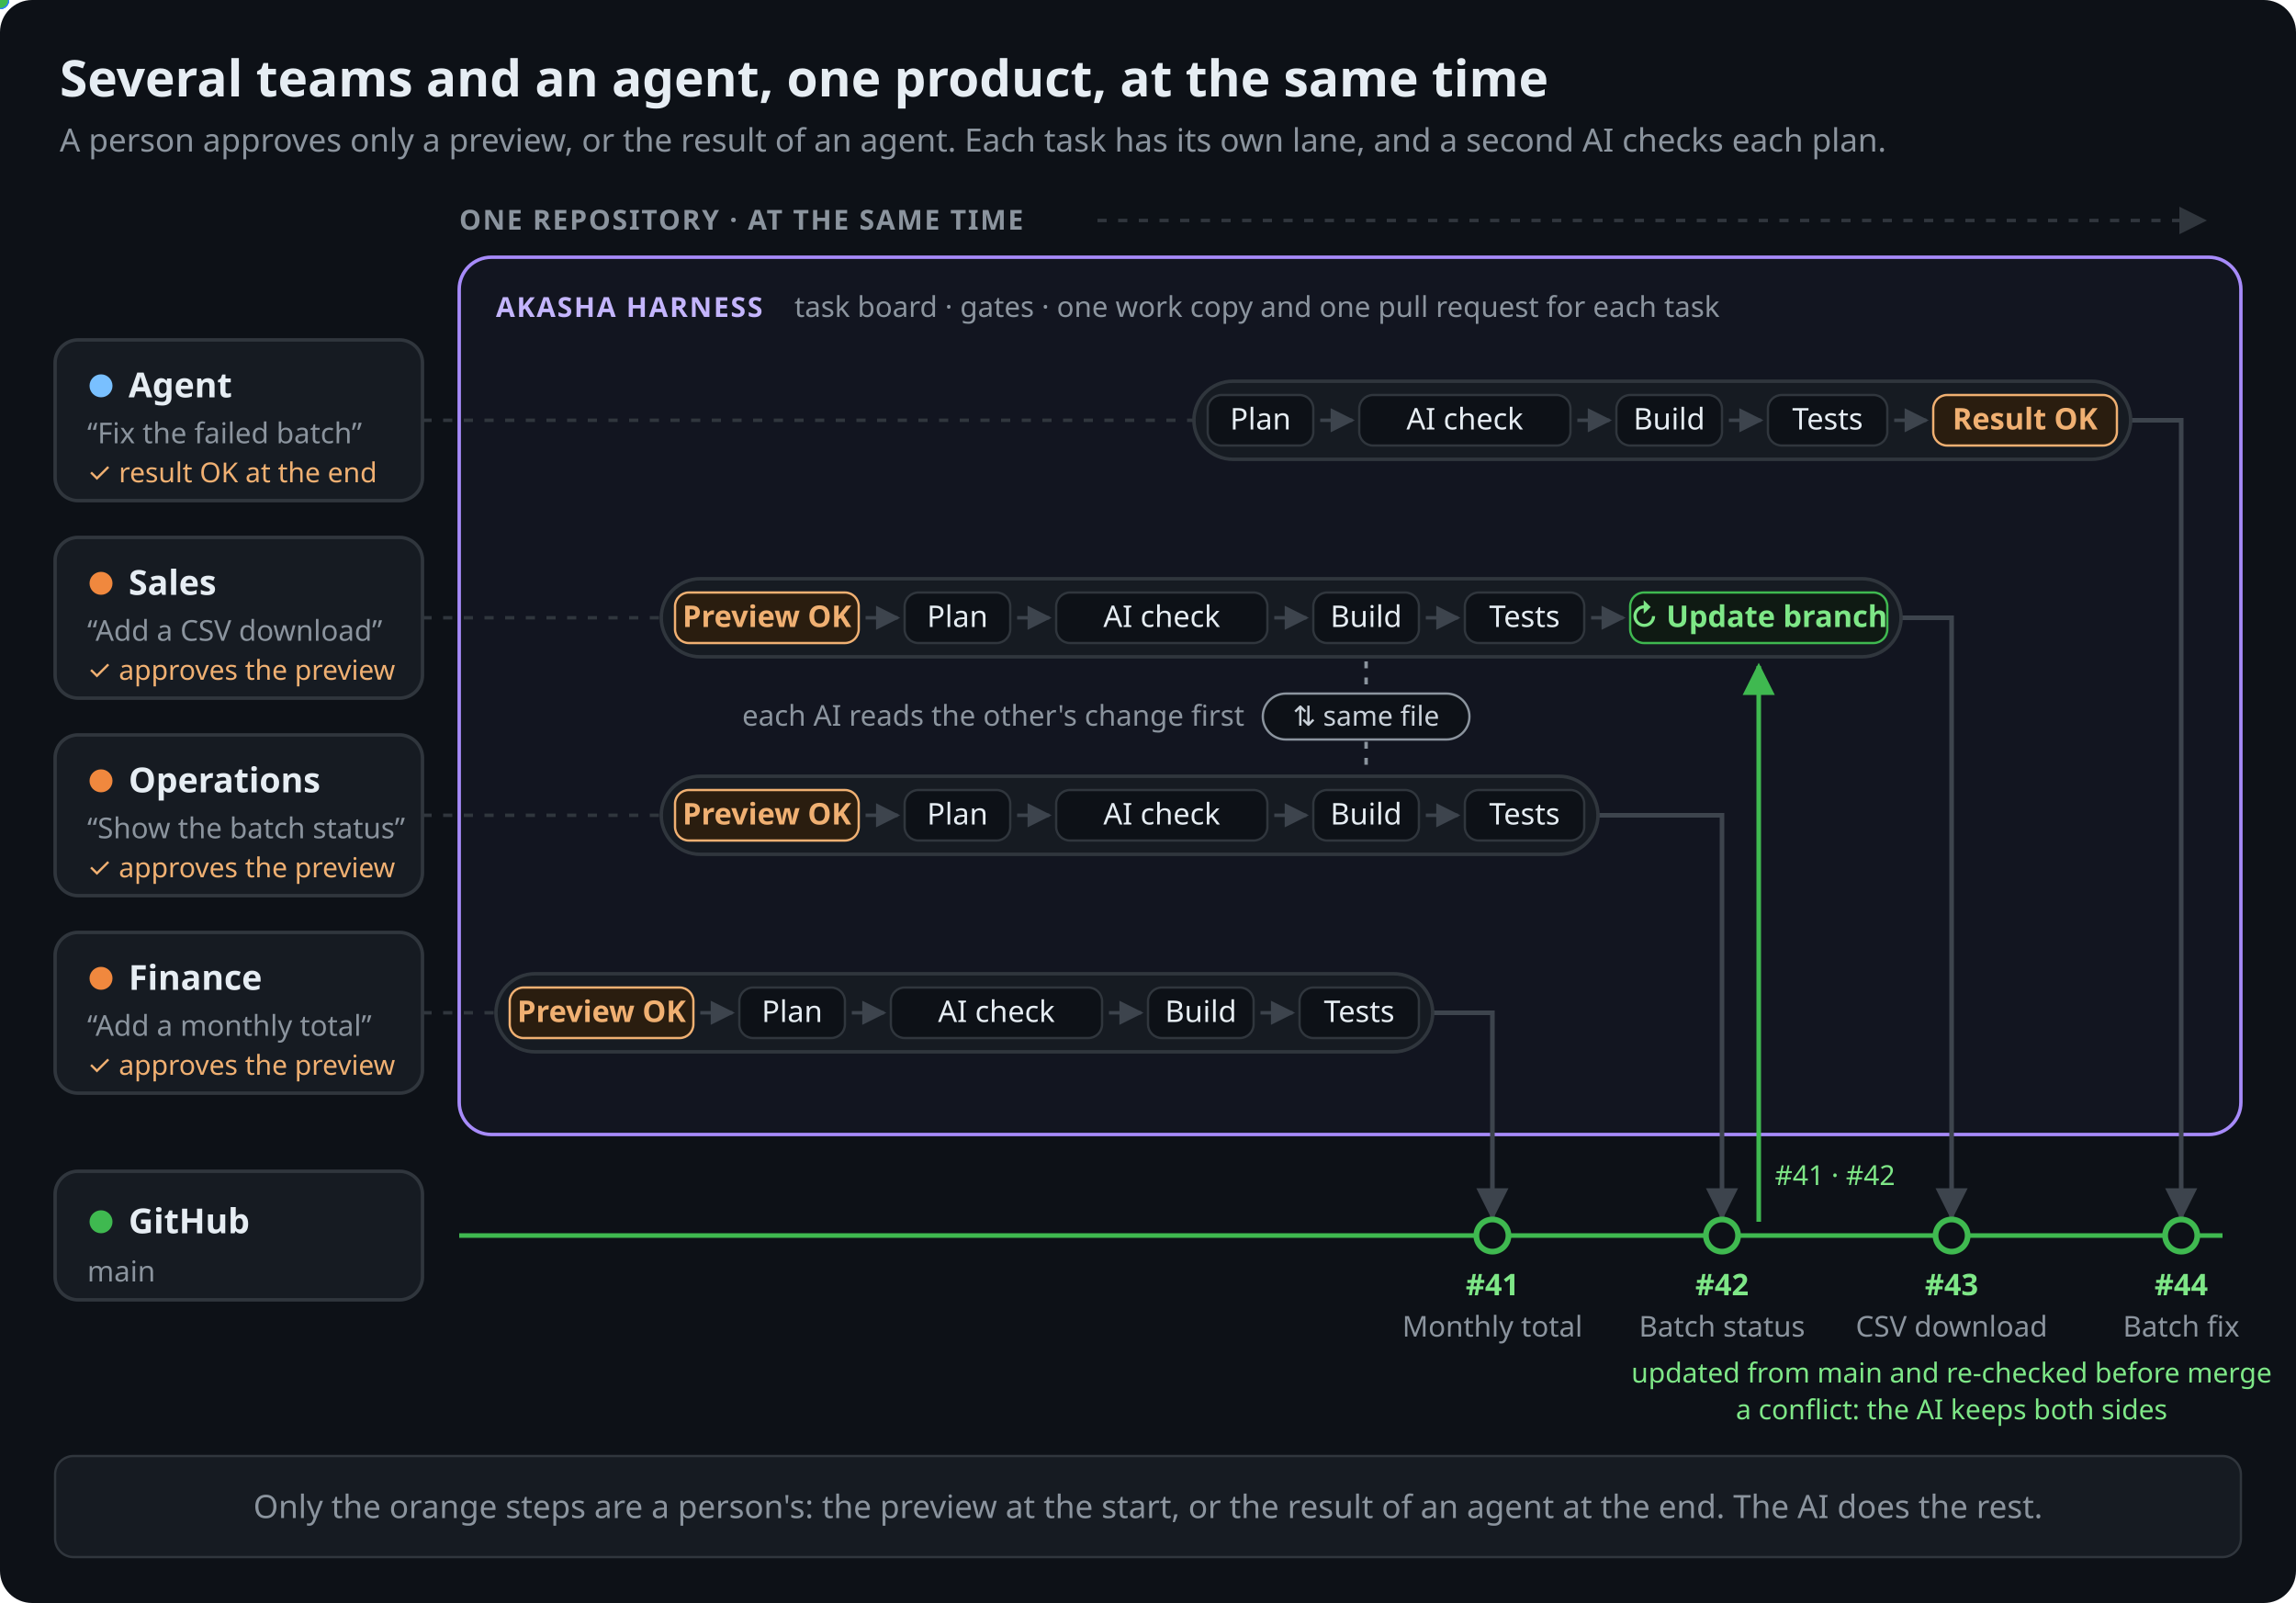
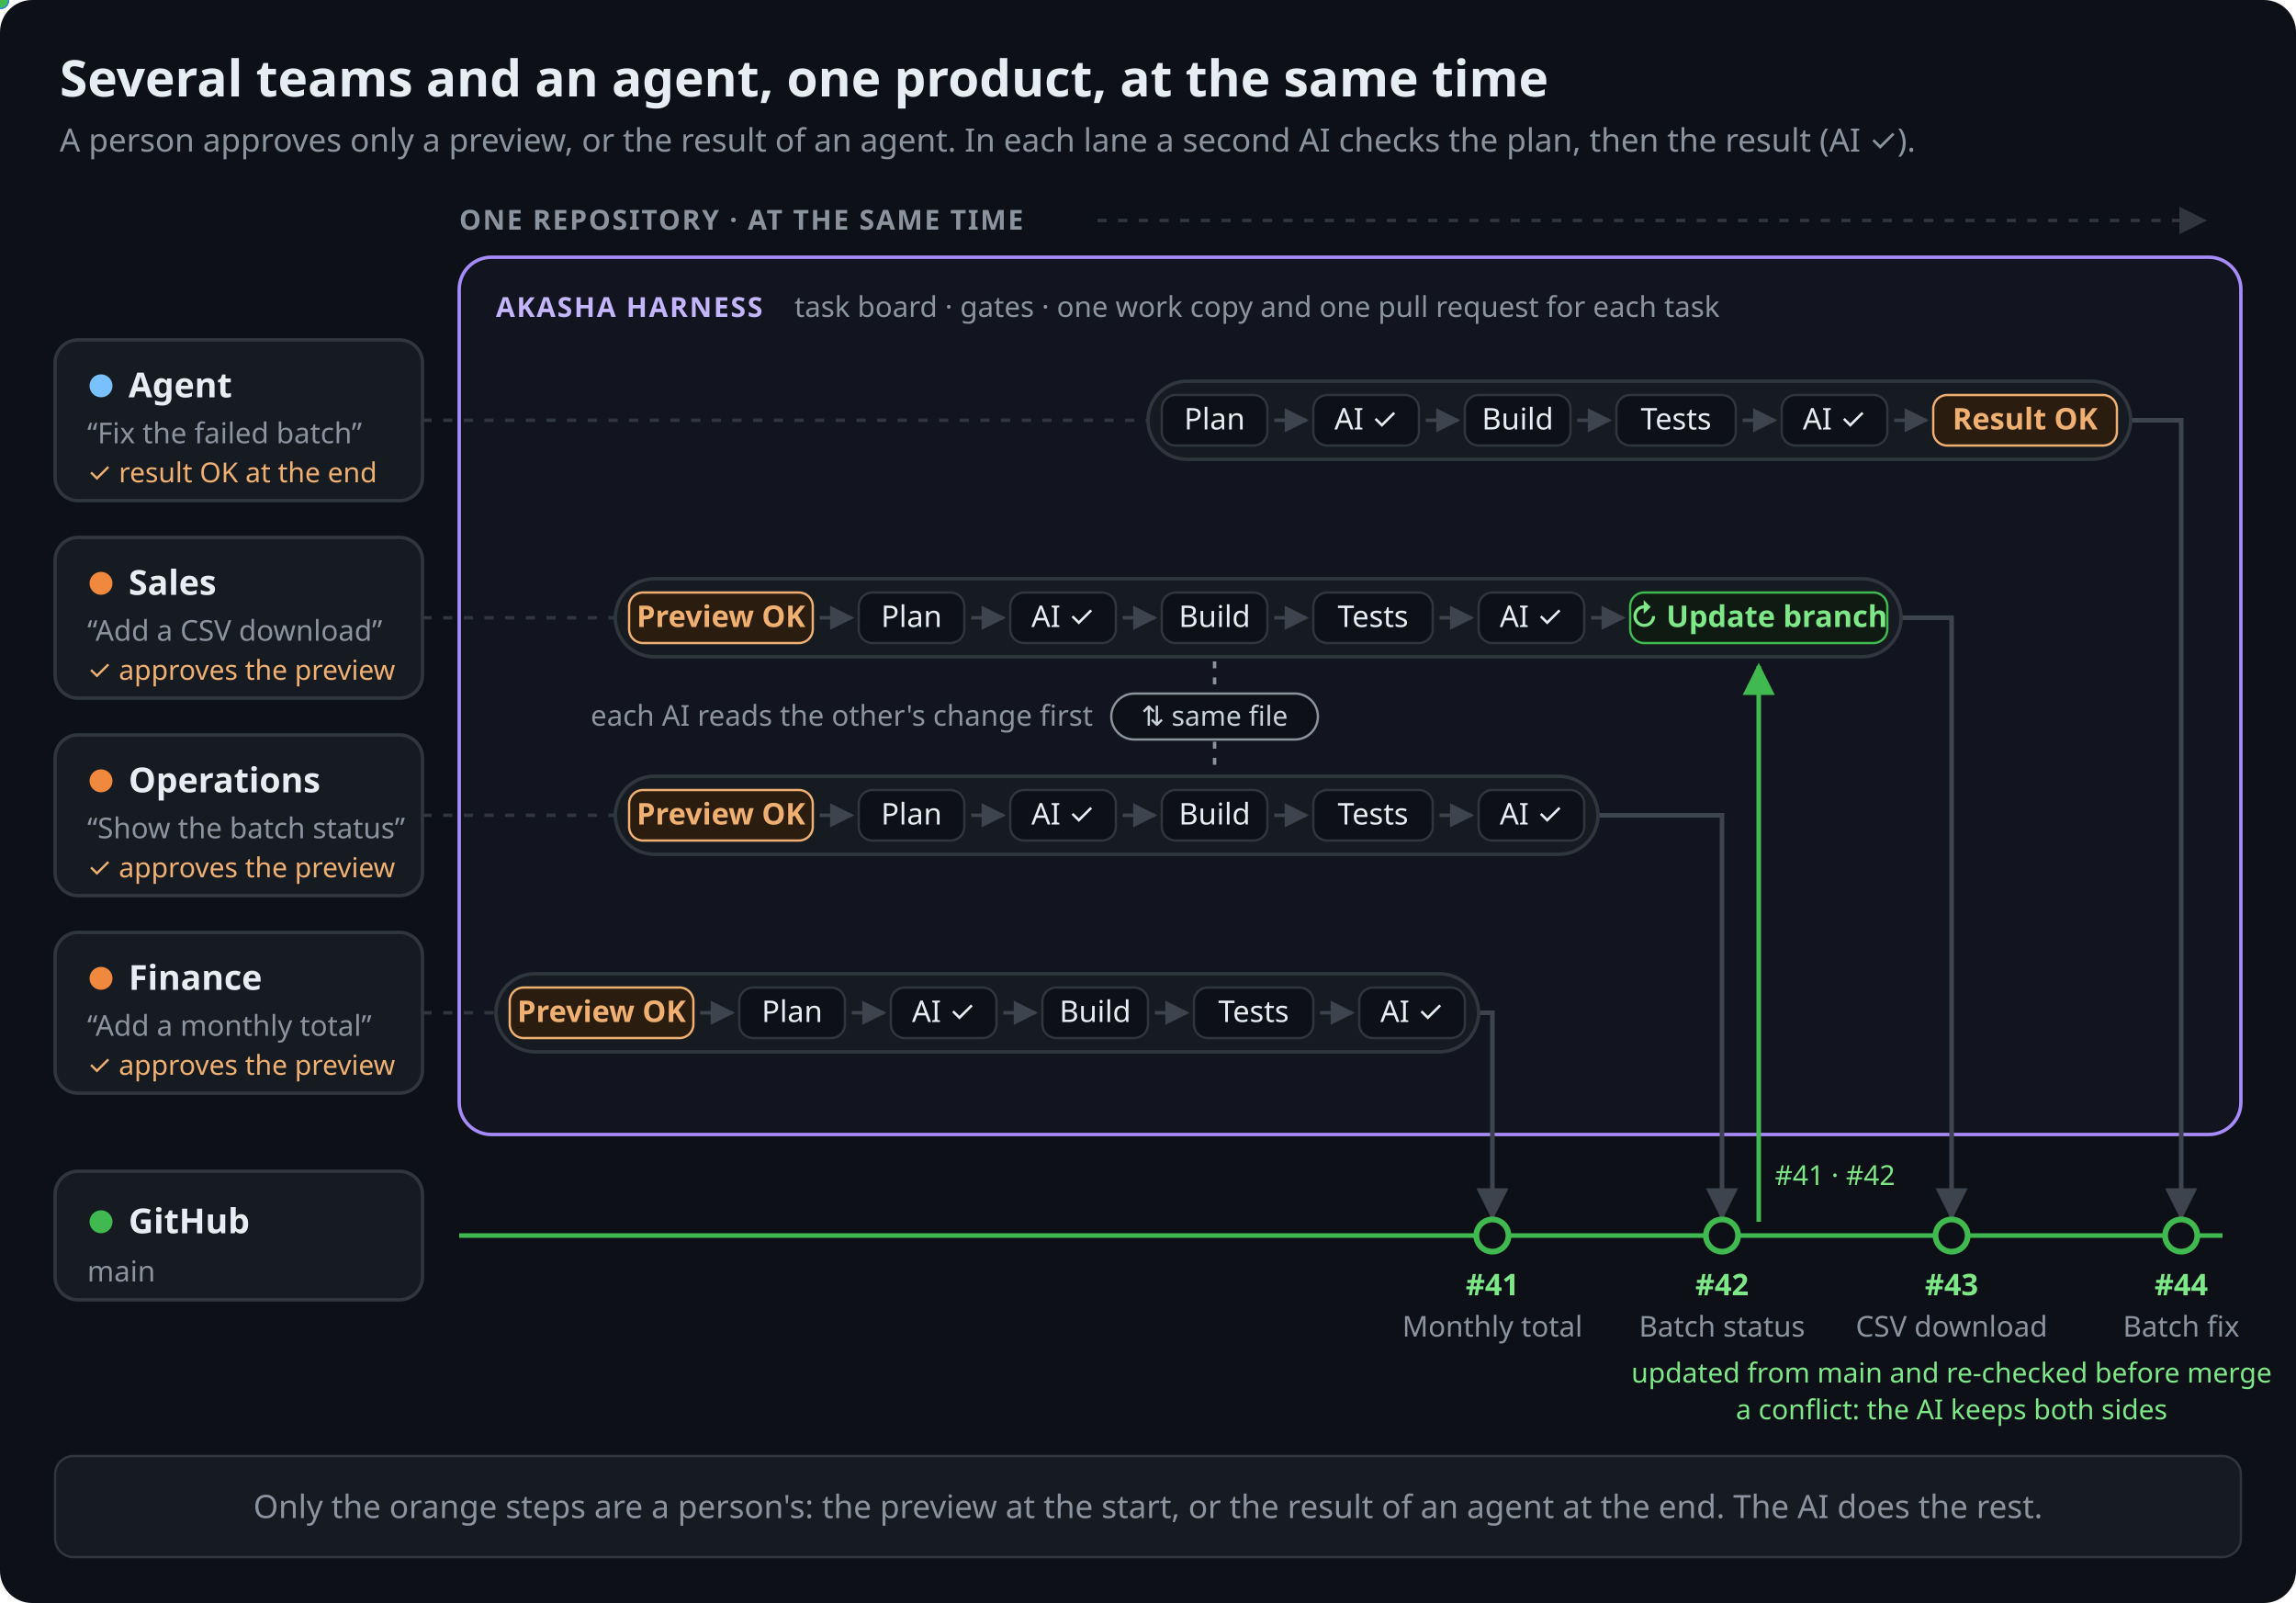
- <svg xmlns="http://www.w3.org/2000/svg" width="1000" height="698" viewBox="0 0 1000 698" role="img" aria-label="Several teams and an agent ask at the same time. Only the orange steps are a person's: a team approves its preview at the start, and the person who asked the agent approves its result at the end. Each other step is the AI's, also the check of the plan. When two tasks plan the same file, each AI reads the other's change first. Each task keeps its own pull request; they merge into main one by one, and a later one is first updated from main and checked again, its AI keeping both sides of a conflict.">
+ <svg xmlns="http://www.w3.org/2000/svg" width="1000" height="698" viewBox="0 0 1000 698" role="img" aria-label="Several teams and an agent ask at the same time. Only the orange steps are a person's: a team approves its preview at the start, and the person who asked the agent approves its result at the end. Each other step is the AI's, also the two checks of a second AI: of the plan, and of the result after the tests. When two tasks plan the same file, each AI reads the other's change first. Each task keeps its own pull request; they merge into main one by one, and a later one is first updated from main and checked again, its AI keeping both sides of a conflict.">
  <style>
text{font-family:-apple-system,BlinkMacSystemFont,"Segoe UI","Noto Sans","Malgun Gothic",Helvetica,Arial,sans-serif;fill:#e6edf3}
.title{font-size:22px;font-weight:700}
.sub{font-size:14px;fill:#8b949e}
.label{font-size:12px;font-weight:600;letter-spacing:.06em;fill:#8b949e}
.akasha{font-size:12px;font-weight:700;letter-spacing:.06em;fill:#c4b5fd}
.name{font-size:15px;font-weight:700}
.small{font-size:12.5px;fill:#8b949e}
.how{font-size:12.5px;fill:#8b949e}
.who{font-size:12px;fill:#f0b072}
.gh{font-size:12px;fill:#7ee787}
.foot{font-size:14px;fill:#8b949e}
.bar{font-size:13px}
.commit{font-size:13px;font-weight:700;fill:#7ee787}
.person{font-size:13px;font-weight:600;fill:#f0b072}
.sync{font-size:13px;font-weight:600;fill:#7ee787}
.tag{font-size:12px;fill:#c9d1d9}
@media (prefers-reduced-motion:reduce){.dot{display:none}}
</style>
  <defs>
    <marker id="head" viewBox="0 0 10 10" refX="9" refY="5" markerWidth="7" markerHeight="7" orient="auto">
      <path d="M0,0 L10,5 L0,10 z" fill="#3d444d" />
    </marker>
    <marker id="time" viewBox="0 0 10 10" refX="9" refY="5" markerWidth="8" markerHeight="8" orient="auto">
      <path d="M0,0 L10,5 L0,10 z" fill="#30363d" />
    </marker>
    <marker id="up" viewBox="0 0 10 10" refX="9" refY="5" markerWidth="7" markerHeight="7" orient="auto">
      <path d="M0,0 L10,5 L0,10 z" fill="#3fb950" />
    </marker>
  </defs>
  <rect width="1000" height="698" rx="14" fill="#0d1117" />
  <text x="26" y="42" class="title">Several teams and an agent, one product, at the same time</text>
-   <text x="26" y="66" class="sub">A person approves only a preview, or the result of an agent. Each task has its own lane, and a second AI checks each plan.</text>
+   <text x="26" y="66" class="sub">A person approves only a preview, or the result of an agent. In each lane a second AI checks the plan, then the result (AI ✓).</text>
  <text x="200" y="100" class="label">ONE REPOSITORY · AT THE SAME TIME</text>
  <path d="M478,96 L960,96" stroke="#30363d" stroke-width="1.5" stroke-dasharray="4 5" marker-end="url(#time)" />
  <rect x="200" y="112" width="776" height="382" rx="14" fill="#a78bfa" fill-opacity=".04" stroke="#a78bfa" stroke-width="1.5" />
  <text x="216" y="138" class="akasha">AKASHA HARNESS</text>
  <text x="346" y="138" class="small">task board · gates · one work copy and one pull request for each task</text>
  <path d="M200,538 L968,538" stroke="#3fb950" stroke-width="2" />
-   <path d="M184,183 L520,183" stroke="#30363d" stroke-width="1.5" stroke-dasharray="4 5" />
+   <path d="M184,183 L500,183" stroke="#30363d" stroke-width="1.5" stroke-dasharray="4 5" />
  <path d="M928,183 L950,183 L950,530" stroke="#3d444d" stroke-width="2" fill="none" marker-end="url(#head)" />
  <circle r="4" fill="#2f81f7" class="dot">
    <animateMotion dur="4s" begin="-3.0s" repeatCount="indefinite" path="M184,183 L950,183 L950,538" />
  </circle>
-   <path d="M184,269 L288,269" stroke="#30363d" stroke-width="1.5" stroke-dasharray="4 5" />
+   <path d="M184,269 L268,269" stroke="#30363d" stroke-width="1.5" stroke-dasharray="4 5" />
  <path d="M828,269 L850,269 L850,530" stroke="#3d444d" stroke-width="2" fill="none" marker-end="url(#head)" />
  <circle r="4" fill="#2f81f7" class="dot">
    <animateMotion dur="4s" begin="-0.0s" repeatCount="indefinite" path="M184,269 L850,269 L850,538" />
  </circle>
-   <path d="M184,355 L288,355" stroke="#30363d" stroke-width="1.5" stroke-dasharray="4 5" />
+   <path d="M184,355 L268,355" stroke="#30363d" stroke-width="1.5" stroke-dasharray="4 5" />
  <path d="M696,355 L750,355 L750,530" stroke="#3d444d" stroke-width="2" fill="none" marker-end="url(#head)" />
  <circle r="4" fill="#2f81f7" class="dot">
    <animateMotion dur="4s" begin="-1.0s" repeatCount="indefinite" path="M184,355 L750,355 L750,538" />
  </circle>
  <path d="M184,441 L216,441" stroke="#30363d" stroke-width="1.5" stroke-dasharray="4 5" />
-   <path d="M624,441 L650,441 L650,530" stroke="#3d444d" stroke-width="2" fill="none" marker-end="url(#head)" />
+   <path d="M644,441 L650,441 L650,530" stroke="#3d444d" stroke-width="2" fill="none" marker-end="url(#head)" />
  <circle r="4" fill="#2f81f7" class="dot">
    <animateMotion dur="4s" begin="-2.0s" repeatCount="indefinite" path="M184,441 L650,441 L650,538" />
  </circle>
  <rect x="24" y="148" width="160" height="70" rx="10" fill="#161b22" stroke="#30363d" stroke-width="1.5" />
  <circle cx="44" cy="168" r="5" fill="#79c0ff" />
  <text x="56" y="173" class="name">Agent</text>
  <text x="38" y="193" class="small">“Fix the failed batch”</text>
  <text x="38" y="210" class="who">✓ result OK at the end</text>
-   <rect x="520" y="166" width="408" height="34" rx="17" fill="#161b22" stroke="#30363d" stroke-width="1.5" />
-   <rect x="526" y="172" width="46" height="22" rx="6" fill="#0d1117" stroke="#30363d" />
-   <text x="549" y="187" class="bar" text-anchor="middle">Plan</text>
-   <path d="M575,183 L589,183" stroke="#3d444d" stroke-width="1.5" marker-end="url(#head)" />
-   <rect x="592" y="172" width="92" height="22" rx="6" fill="#0d1117" stroke="#30363d" />
-   <text x="638" y="187" class="bar" text-anchor="middle">AI check</text>
+   <rect x="500" y="166" width="428" height="34" rx="17" fill="#161b22" stroke="#30363d" stroke-width="1.5" />
+   <rect x="506" y="172" width="46" height="22" rx="6" fill="#0d1117" stroke="#30363d" />
+   <text x="529" y="187" class="bar" text-anchor="middle">Plan</text>
+   <path d="M555,183 L569,183" stroke="#3d444d" stroke-width="1.5" marker-end="url(#head)" />
+   <rect x="572" y="172" width="46" height="22" rx="6" fill="#0d1117" stroke="#30363d" />
+   <text x="595" y="187" class="bar" text-anchor="middle">AI ✓</text>
+   <path d="M621,183 L635,183" stroke="#3d444d" stroke-width="1.5" marker-end="url(#head)" />
+   <rect x="638" y="172" width="46" height="22" rx="6" fill="#0d1117" stroke="#30363d" />
+   <text x="661" y="187" class="bar" text-anchor="middle">Build</text>
  <path d="M687,183 L701,183" stroke="#3d444d" stroke-width="1.5" marker-end="url(#head)" />
-   <rect x="704" y="172" width="46" height="22" rx="6" fill="#0d1117" stroke="#30363d" />
-   <text x="727" y="187" class="bar" text-anchor="middle">Build</text>
-   <path d="M753,183 L767,183" stroke="#3d444d" stroke-width="1.5" marker-end="url(#head)" />
-   <rect x="770" y="172" width="52" height="22" rx="6" fill="#0d1117" stroke="#30363d" />
-   <text x="796" y="187" class="bar" text-anchor="middle">Tests</text>
+   <rect x="704" y="172" width="52" height="22" rx="6" fill="#0d1117" stroke="#30363d" />
+   <text x="730" y="187" class="bar" text-anchor="middle">Tests</text>
+   <path d="M759,183 L773,183" stroke="#3d444d" stroke-width="1.5" marker-end="url(#head)" />
+   <rect x="776" y="172" width="46" height="22" rx="6" fill="#0d1117" stroke="#30363d" />
+   <text x="799" y="187" class="bar" text-anchor="middle">AI ✓</text>
  <path d="M825,183 L839,183" stroke="#3d444d" stroke-width="1.5" marker-end="url(#head)" />
  <rect x="842" y="172" width="80" height="22" rx="6" fill="#2a1d0f" stroke="#f0b072" />
  <text x="882" y="187" class="person" text-anchor="middle">Result OK</text>
  <circle cx="950" cy="538" r="7" fill="#0d1117" stroke="#3fb950" stroke-width="2.5" />
  <text x="950" y="564" class="commit" text-anchor="middle">#44</text>
  <text x="950" y="582" class="how" text-anchor="middle">Batch fix</text>
  <rect x="24" y="234" width="160" height="70" rx="10" fill="#161b22" stroke="#30363d" stroke-width="1.5" />
  <circle cx="44" cy="254" r="5" fill="#f0883e" />
  <text x="56" y="259" class="name">Sales</text>
  <text x="38" y="279" class="small">“Add a CSV download”</text>
  <text x="38" y="296" class="who">✓ approves the preview</text>
-   <rect x="288" y="252" width="540" height="34" rx="17" fill="#161b22" stroke="#30363d" stroke-width="1.5" />
-   <rect x="294" y="258" width="80" height="22" rx="6" fill="#2a1d0f" stroke="#f0b072" />
-   <text x="334" y="273" class="person" text-anchor="middle">Preview OK</text>
-   <path d="M377,269 L391,269" stroke="#3d444d" stroke-width="1.5" marker-end="url(#head)" />
-   <rect x="394" y="258" width="46" height="22" rx="6" fill="#0d1117" stroke="#30363d" />
-   <text x="417" y="273" class="bar" text-anchor="middle">Plan</text>
-   <path d="M443,269 L457,269" stroke="#3d444d" stroke-width="1.5" marker-end="url(#head)" />
-   <rect x="460" y="258" width="92" height="22" rx="6" fill="#0d1117" stroke="#30363d" />
-   <text x="506" y="273" class="bar" text-anchor="middle">AI check</text>
+   <rect x="268" y="252" width="560" height="34" rx="17" fill="#161b22" stroke="#30363d" stroke-width="1.5" />
+   <rect x="274" y="258" width="80" height="22" rx="6" fill="#2a1d0f" stroke="#f0b072" />
+   <text x="314" y="273" class="person" text-anchor="middle">Preview OK</text>
+   <path d="M357,269 L371,269" stroke="#3d444d" stroke-width="1.5" marker-end="url(#head)" />
+   <rect x="374" y="258" width="46" height="22" rx="6" fill="#0d1117" stroke="#30363d" />
+   <text x="397" y="273" class="bar" text-anchor="middle">Plan</text>
+   <path d="M423,269 L437,269" stroke="#3d444d" stroke-width="1.5" marker-end="url(#head)" />
+   <rect x="440" y="258" width="46" height="22" rx="6" fill="#0d1117" stroke="#30363d" />
+   <text x="463" y="273" class="bar" text-anchor="middle">AI ✓</text>
+   <path d="M489,269 L503,269" stroke="#3d444d" stroke-width="1.5" marker-end="url(#head)" />
+   <rect x="506" y="258" width="46" height="22" rx="6" fill="#0d1117" stroke="#30363d" />
+   <text x="529" y="273" class="bar" text-anchor="middle">Build</text>
  <path d="M555,269 L569,269" stroke="#3d444d" stroke-width="1.5" marker-end="url(#head)" />
-   <rect x="572" y="258" width="46" height="22" rx="6" fill="#0d1117" stroke="#30363d" />
-   <text x="595" y="273" class="bar" text-anchor="middle">Build</text>
-   <path d="M621,269 L635,269" stroke="#3d444d" stroke-width="1.5" marker-end="url(#head)" />
-   <rect x="638" y="258" width="52" height="22" rx="6" fill="#0d1117" stroke="#30363d" />
-   <text x="664" y="273" class="bar" text-anchor="middle">Tests</text>
+   <rect x="572" y="258" width="52" height="22" rx="6" fill="#0d1117" stroke="#30363d" />
+   <text x="598" y="273" class="bar" text-anchor="middle">Tests</text>
+   <path d="M627,269 L641,269" stroke="#3d444d" stroke-width="1.5" marker-end="url(#head)" />
+   <rect x="644" y="258" width="46" height="22" rx="6" fill="#0d1117" stroke="#30363d" />
+   <text x="667" y="273" class="bar" text-anchor="middle">AI ✓</text>
  <path d="M693,269 L707,269" stroke="#3d444d" stroke-width="1.5" marker-end="url(#head)" />
  <rect x="710" y="258" width="112" height="22" rx="6" fill="#0f1a13" stroke="#3fb950" />
  <text x="766" y="273" class="sync" text-anchor="middle">↻ Update branch</text>
  <circle cx="850" cy="538" r="7" fill="#0d1117" stroke="#3fb950" stroke-width="2.5" />
  <text x="850" y="564" class="commit" text-anchor="middle">#43</text>
  <text x="850" y="582" class="how" text-anchor="middle">CSV download</text>
  <rect x="24" y="320" width="160" height="70" rx="10" fill="#161b22" stroke="#30363d" stroke-width="1.5" />
  <circle cx="44" cy="340" r="5" fill="#f0883e" />
  <text x="56" y="345" class="name">Operations</text>
  <text x="38" y="365" class="small">“Show the batch status”</text>
  <text x="38" y="382" class="who">✓ approves the preview</text>
-   <rect x="288" y="338" width="408" height="34" rx="17" fill="#161b22" stroke="#30363d" stroke-width="1.5" />
-   <rect x="294" y="344" width="80" height="22" rx="6" fill="#2a1d0f" stroke="#f0b072" />
-   <text x="334" y="359" class="person" text-anchor="middle">Preview OK</text>
-   <path d="M377,355 L391,355" stroke="#3d444d" stroke-width="1.5" marker-end="url(#head)" />
-   <rect x="394" y="344" width="46" height="22" rx="6" fill="#0d1117" stroke="#30363d" />
-   <text x="417" y="359" class="bar" text-anchor="middle">Plan</text>
-   <path d="M443,355 L457,355" stroke="#3d444d" stroke-width="1.5" marker-end="url(#head)" />
-   <rect x="460" y="344" width="92" height="22" rx="6" fill="#0d1117" stroke="#30363d" />
-   <text x="506" y="359" class="bar" text-anchor="middle">AI check</text>
+   <rect x="268" y="338" width="428" height="34" rx="17" fill="#161b22" stroke="#30363d" stroke-width="1.5" />
+   <rect x="274" y="344" width="80" height="22" rx="6" fill="#2a1d0f" stroke="#f0b072" />
+   <text x="314" y="359" class="person" text-anchor="middle">Preview OK</text>
+   <path d="M357,355 L371,355" stroke="#3d444d" stroke-width="1.5" marker-end="url(#head)" />
+   <rect x="374" y="344" width="46" height="22" rx="6" fill="#0d1117" stroke="#30363d" />
+   <text x="397" y="359" class="bar" text-anchor="middle">Plan</text>
+   <path d="M423,355 L437,355" stroke="#3d444d" stroke-width="1.5" marker-end="url(#head)" />
+   <rect x="440" y="344" width="46" height="22" rx="6" fill="#0d1117" stroke="#30363d" />
+   <text x="463" y="359" class="bar" text-anchor="middle">AI ✓</text>
+   <path d="M489,355 L503,355" stroke="#3d444d" stroke-width="1.5" marker-end="url(#head)" />
+   <rect x="506" y="344" width="46" height="22" rx="6" fill="#0d1117" stroke="#30363d" />
+   <text x="529" y="359" class="bar" text-anchor="middle">Build</text>
  <path d="M555,355 L569,355" stroke="#3d444d" stroke-width="1.5" marker-end="url(#head)" />
-   <rect x="572" y="344" width="46" height="22" rx="6" fill="#0d1117" stroke="#30363d" />
-   <text x="595" y="359" class="bar" text-anchor="middle">Build</text>
-   <path d="M621,355 L635,355" stroke="#3d444d" stroke-width="1.5" marker-end="url(#head)" />
-   <rect x="638" y="344" width="52" height="22" rx="6" fill="#0d1117" stroke="#30363d" />
-   <text x="664" y="359" class="bar" text-anchor="middle">Tests</text>
+   <rect x="572" y="344" width="52" height="22" rx="6" fill="#0d1117" stroke="#30363d" />
+   <text x="598" y="359" class="bar" text-anchor="middle">Tests</text>
+   <path d="M627,355 L641,355" stroke="#3d444d" stroke-width="1.5" marker-end="url(#head)" />
+   <rect x="644" y="344" width="46" height="22" rx="6" fill="#0d1117" stroke="#30363d" />
+   <text x="667" y="359" class="bar" text-anchor="middle">AI ✓</text>
  <circle cx="750" cy="538" r="7" fill="#0d1117" stroke="#3fb950" stroke-width="2.5" />
  <text x="750" y="564" class="commit" text-anchor="middle">#42</text>
  <text x="750" y="582" class="how" text-anchor="middle">Batch status</text>
-   <path d="M595,288 L595,336" stroke="#8b949e" stroke-width="1.5" stroke-dasharray="3 4" />
-   <rect x="550" y="302" width="90" height="20" rx="10" fill="#0d1117" stroke="#8b949e" />
-   <text x="595" y="316" class="tag" text-anchor="middle">⇅ same file</text>
-   <text x="542" y="316" class="how" text-anchor="end">each AI reads the other's change first</text>
+   <path d="M529,288 L529,336" stroke="#8b949e" stroke-width="1.5" stroke-dasharray="3 4" />
+   <rect x="484" y="302" width="90" height="20" rx="10" fill="#0d1117" stroke="#8b949e" />
+   <text x="529" y="316" class="tag" text-anchor="middle">⇅ same file</text>
+   <text x="476" y="316" class="how" text-anchor="end">each AI reads the other's change first</text>
  <rect x="24" y="406" width="160" height="70" rx="10" fill="#161b22" stroke="#30363d" stroke-width="1.5" />
  <circle cx="44" cy="426" r="5" fill="#f0883e" />
  <text x="56" y="431" class="name">Finance</text>
  <text x="38" y="451" class="small">“Add a monthly total”</text>
  <text x="38" y="468" class="who">✓ approves the preview</text>
-   <rect x="216" y="424" width="408" height="34" rx="17" fill="#161b22" stroke="#30363d" stroke-width="1.5" />
+   <rect x="216" y="424" width="428" height="34" rx="17" fill="#161b22" stroke="#30363d" stroke-width="1.5" />
  <rect x="222" y="430" width="80" height="22" rx="6" fill="#2a1d0f" stroke="#f0b072" />
  <text x="262" y="445" class="person" text-anchor="middle">Preview OK</text>
  <path d="M305,441 L319,441" stroke="#3d444d" stroke-width="1.5" marker-end="url(#head)" />
  <rect x="322" y="430" width="46" height="22" rx="6" fill="#0d1117" stroke="#30363d" />
  <text x="345" y="445" class="bar" text-anchor="middle">Plan</text>
  <path d="M371,441 L385,441" stroke="#3d444d" stroke-width="1.5" marker-end="url(#head)" />
-   <rect x="388" y="430" width="92" height="22" rx="6" fill="#0d1117" stroke="#30363d" />
-   <text x="434" y="445" class="bar" text-anchor="middle">AI check</text>
-   <path d="M483,441 L497,441" stroke="#3d444d" stroke-width="1.5" marker-end="url(#head)" />
-   <rect x="500" y="430" width="46" height="22" rx="6" fill="#0d1117" stroke="#30363d" />
-   <text x="523" y="445" class="bar" text-anchor="middle">Build</text>
-   <path d="M549,441 L563,441" stroke="#3d444d" stroke-width="1.5" marker-end="url(#head)" />
-   <rect x="566" y="430" width="52" height="22" rx="6" fill="#0d1117" stroke="#30363d" />
-   <text x="592" y="445" class="bar" text-anchor="middle">Tests</text>
+   <rect x="388" y="430" width="46" height="22" rx="6" fill="#0d1117" stroke="#30363d" />
+   <text x="411" y="445" class="bar" text-anchor="middle">AI ✓</text>
+   <path d="M437,441 L451,441" stroke="#3d444d" stroke-width="1.5" marker-end="url(#head)" />
+   <rect x="454" y="430" width="46" height="22" rx="6" fill="#0d1117" stroke="#30363d" />
+   <text x="477" y="445" class="bar" text-anchor="middle">Build</text>
+   <path d="M503,441 L517,441" stroke="#3d444d" stroke-width="1.5" marker-end="url(#head)" />
+   <rect x="520" y="430" width="52" height="22" rx="6" fill="#0d1117" stroke="#30363d" />
+   <text x="546" y="445" class="bar" text-anchor="middle">Tests</text>
+   <path d="M575,441 L589,441" stroke="#3d444d" stroke-width="1.5" marker-end="url(#head)" />
+   <rect x="592" y="430" width="46" height="22" rx="6" fill="#0d1117" stroke="#30363d" />
+   <text x="615" y="445" class="bar" text-anchor="middle">AI ✓</text>
  <circle cx="650" cy="538" r="7" fill="#0d1117" stroke="#3fb950" stroke-width="2.5" />
  <text x="650" y="564" class="commit" text-anchor="middle">#41</text>
  <text x="650" y="582" class="how" text-anchor="middle">Monthly total</text>
  <path d="M766,532 L766,290" stroke="#3fb950" stroke-width="2" fill="none" marker-end="url(#up)" />
  <circle r="3.5" fill="#3fb950" class="dot">
    <animateMotion dur="4s" begin="-0.5s" repeatCount="indefinite" path="M766,538 L766,290" />
  </circle>
  <text x="773" y="516" class="gh">#41 · #42</text>
  <text x="850" y="602" class="gh" text-anchor="middle">updated from main and re-checked before merge</text>
  <text x="850" y="618" class="gh" text-anchor="middle">a conflict: the AI keeps both sides</text>
  <rect x="24" y="510" width="160" height="56" rx="10" fill="#161b22" stroke="#30363d" stroke-width="1.5" />
  <circle cx="44" cy="532" r="5" fill="#3fb950" />
  <text x="56" y="537" class="name">GitHub</text>
  <text x="38" y="558" class="small">main</text>
  <rect x="24" y="634" width="952" height="44" rx="8" fill="#161b22" stroke="#30363d" />
  <text x="500" y="661" class="foot" text-anchor="middle">Only the orange steps are a person's: the preview at the start, or the result of an agent at the end. The AI does the rest.</text>
</svg>
